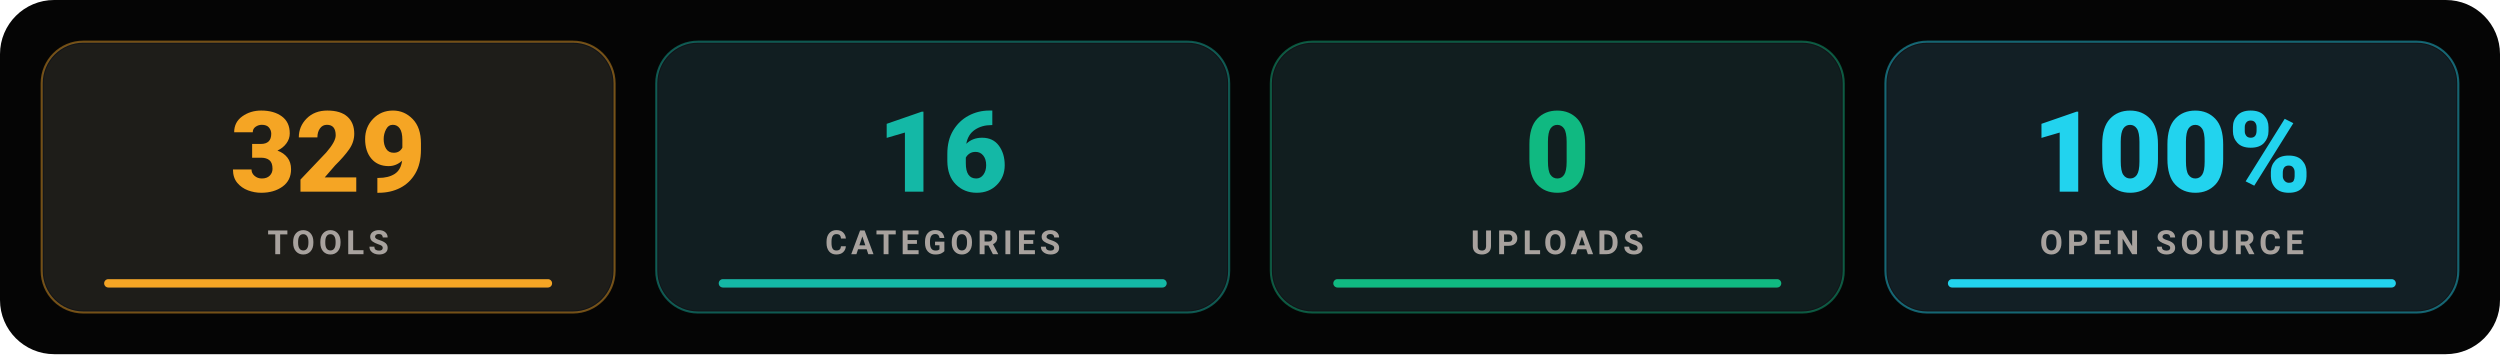
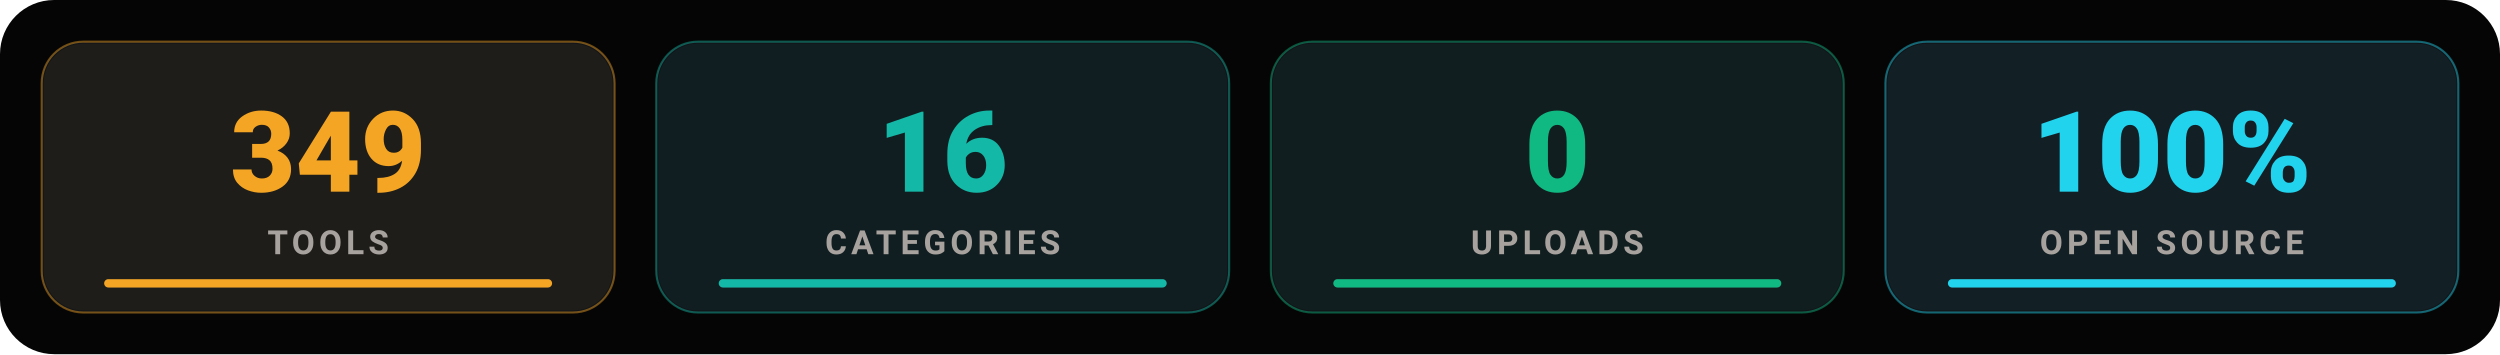
- <svg xmlns="http://www.w3.org/2000/svg" width="1200" height="170" viewBox="0 0 1200 170" role="img" aria-label="329 tools, 16 categories, 0 uploads, 100% open source">
+ <svg xmlns="http://www.w3.org/2000/svg" width="1200" height="170" viewBox="0 0 1200 170" role="img" aria-label="349 tools, 16 categories, 0 uploads, 100% open source">
  <g font-family="system-ui,-apple-system,'Segoe UI',Roboto,Helvetica,Arial,sans-serif">
    <rect width="1200" height="170" rx="26" fill="#050505" />
    <g transform="translate(20.0 20)">
      <rect width="275.0" height="130" rx="20" fill="#111418" stroke="#F5A524" stroke-opacity=".45" />
      <rect x="1" y="1" width="273.0" height="128" rx="19" fill="#F5A524" opacity=".06">
        <animate attributeName="opacity" values=".04;.14;.04" dur="3s" begin="0.0s" repeatCount="indefinite" />
      </rect>
      <g>
        <animateTransform attributeName="transform" type="translate" values="0 14;0 0;0 0" keyTimes="0;.12;1" dur="8s" begin="0.0s" repeatCount="indefinite" />
-         <text x="137.5" y="72" text-anchor="middle" font-size="54" font-weight="800" fill="#F5A524">329<animate attributeName="opacity" values="0;1;1" keyTimes="0;.12;1" dur="8s" begin="0.0s" repeatCount="indefinite" />
+         <text x="137.5" y="72" text-anchor="middle" font-size="54" font-weight="800" fill="#F5A524">349<animate attributeName="opacity" values="0;1;1" keyTimes="0;.12;1" dur="8s" begin="0.0s" repeatCount="indefinite" />
        </text>
      </g>
      <text x="137.5" y="102" text-anchor="middle" font-size="16" font-weight="600" letter-spacing="2" fill="#A8A29E">TOOLS</text>
      <rect x="30" y="114" width="215.0" height="4" rx="2" fill="#262A31" />
      <rect x="30" y="114" width="215.0" height="4" rx="2" fill="#F5A524">
        <animate attributeName="width" values="0;215.0;215.0" keyTimes="0;.3;1" dur="8s" begin="0.0s" repeatCount="indefinite" />
      </rect>
    </g>
    <g transform="translate(315.0 20)">
      <rect width="275.0" height="130" rx="20" fill="#111418" stroke="#14B8A6" stroke-opacity=".45" />
      <rect x="1" y="1" width="273.0" height="128" rx="19" fill="#14B8A6" opacity=".06">
        <animate attributeName="opacity" values=".04;.14;.04" dur="3s" begin="0.25s" repeatCount="indefinite" />
      </rect>
      <g>
        <animateTransform attributeName="transform" type="translate" values="0 14;0 0;0 0" keyTimes="0;.12;1" dur="8s" begin="0.25s" repeatCount="indefinite" />
        <text x="137.5" y="72" text-anchor="middle" font-size="54" font-weight="800" fill="#14B8A6">16<animate attributeName="opacity" values="0;1;1" keyTimes="0;.12;1" dur="8s" begin="0.25s" repeatCount="indefinite" />
        </text>
      </g>
      <text x="137.5" y="102" text-anchor="middle" font-size="16" font-weight="600" letter-spacing="2" fill="#A8A29E">CATEGORIES</text>
      <rect x="30" y="114" width="215.0" height="4" rx="2" fill="#262A31" />
      <rect x="30" y="114" width="215.0" height="4" rx="2" fill="#14B8A6">
        <animate attributeName="width" values="0;215.0;215.0" keyTimes="0;.3;1" dur="8s" begin="0.25s" repeatCount="indefinite" />
      </rect>
    </g>
    <g transform="translate(610.0 20)">
      <rect width="275.0" height="130" rx="20" fill="#111418" stroke="#10B981" stroke-opacity=".45" />
      <rect x="1" y="1" width="273.0" height="128" rx="19" fill="#10B981" opacity=".06">
        <animate attributeName="opacity" values=".04;.14;.04" dur="3s" begin="0.5s" repeatCount="indefinite" />
      </rect>
      <g>
        <animateTransform attributeName="transform" type="translate" values="0 14;0 0;0 0" keyTimes="0;.12;1" dur="8s" begin="0.5s" repeatCount="indefinite" />
        <text x="137.5" y="72" text-anchor="middle" font-size="54" font-weight="800" fill="#10B981">0<animate attributeName="opacity" values="0;1;1" keyTimes="0;.12;1" dur="8s" begin="0.5s" repeatCount="indefinite" />
        </text>
      </g>
      <text x="137.5" y="102" text-anchor="middle" font-size="16" font-weight="600" letter-spacing="2" fill="#A8A29E">UPLOADS</text>
      <rect x="30" y="114" width="215.0" height="4" rx="2" fill="#262A31" />
      <rect x="30" y="114" width="215.0" height="4" rx="2" fill="#10B981">
        <animate attributeName="width" values="0;215.0;215.0" keyTimes="0;.3;1" dur="8s" begin="0.5s" repeatCount="indefinite" />
      </rect>
    </g>
    <g transform="translate(905.0 20)">
      <rect width="275.0" height="130" rx="20" fill="#111418" stroke="#22D3EE" stroke-opacity=".45" />
      <rect x="1" y="1" width="273.0" height="128" rx="19" fill="#22D3EE" opacity=".06">
        <animate attributeName="opacity" values=".04;.14;.04" dur="3s" begin="0.75s" repeatCount="indefinite" />
      </rect>
      <g>
        <animateTransform attributeName="transform" type="translate" values="0 14;0 0;0 0" keyTimes="0;.12;1" dur="8s" begin="0.75s" repeatCount="indefinite" />
        <text x="137.5" y="72" text-anchor="middle" font-size="54" font-weight="800" fill="#22D3EE">100%<animate attributeName="opacity" values="0;1;1" keyTimes="0;.12;1" dur="8s" begin="0.75s" repeatCount="indefinite" />
        </text>
      </g>
      <text x="137.5" y="102" text-anchor="middle" font-size="16" font-weight="600" letter-spacing="2" fill="#A8A29E">OPEN SOURCE</text>
      <rect x="30" y="114" width="215.0" height="4" rx="2" fill="#262A31" />
      <rect x="30" y="114" width="215.0" height="4" rx="2" fill="#22D3EE">
        <animate attributeName="width" values="0;215.0;215.0" keyTimes="0;.3;1" dur="8s" begin="0.75s" repeatCount="indefinite" />
      </rect>
    </g>
  </g>
</svg>
